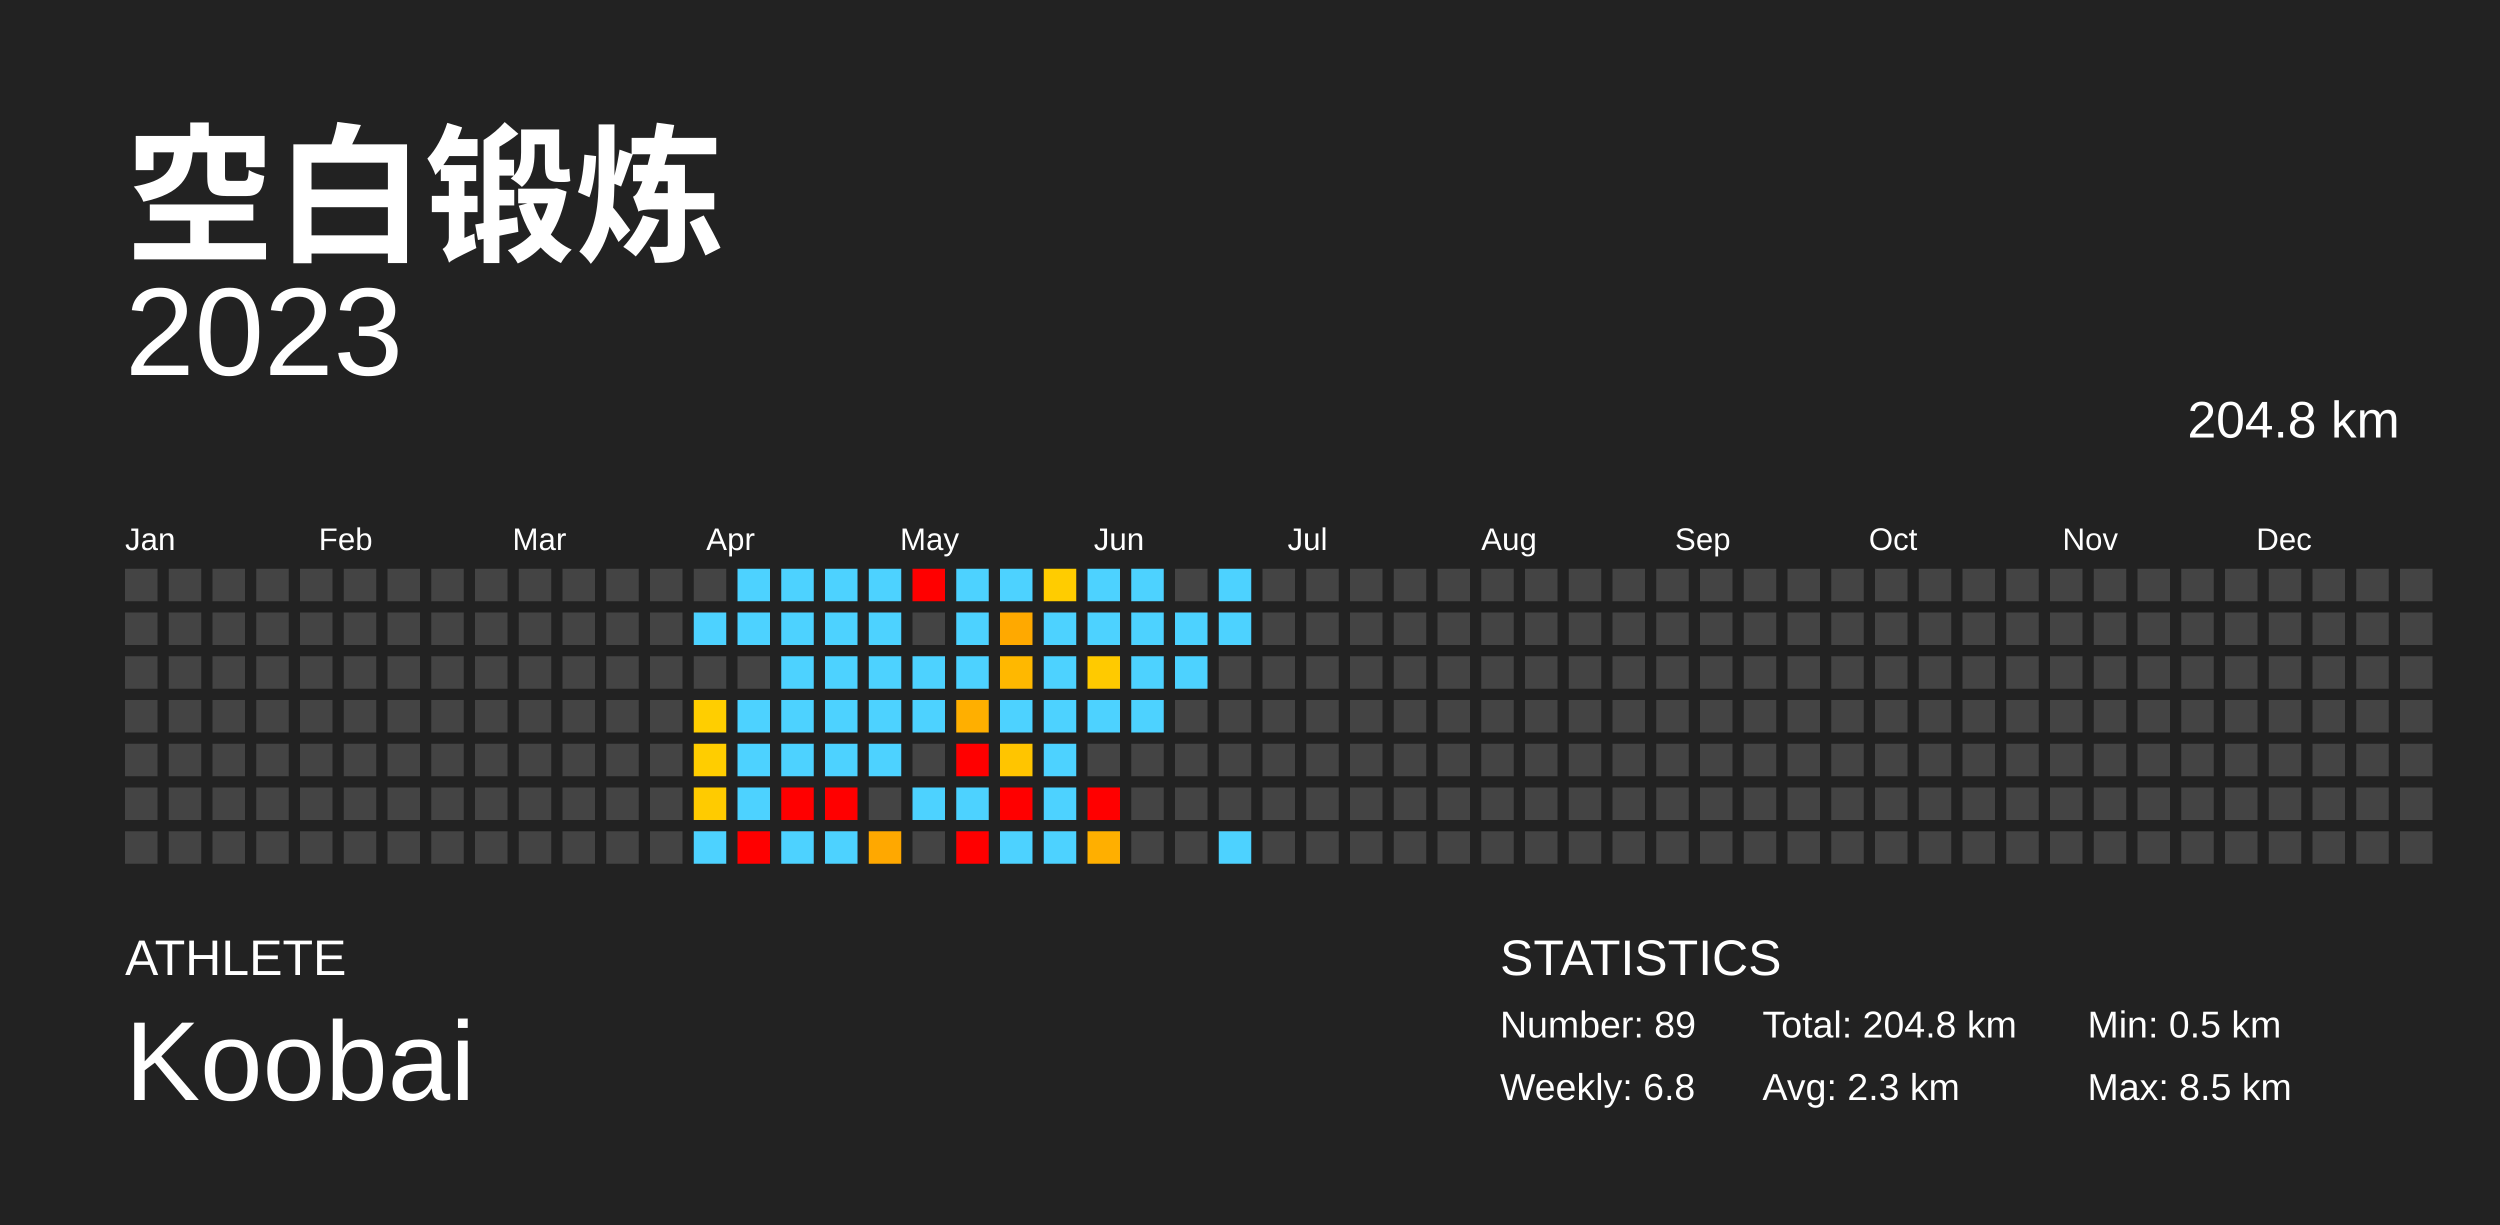
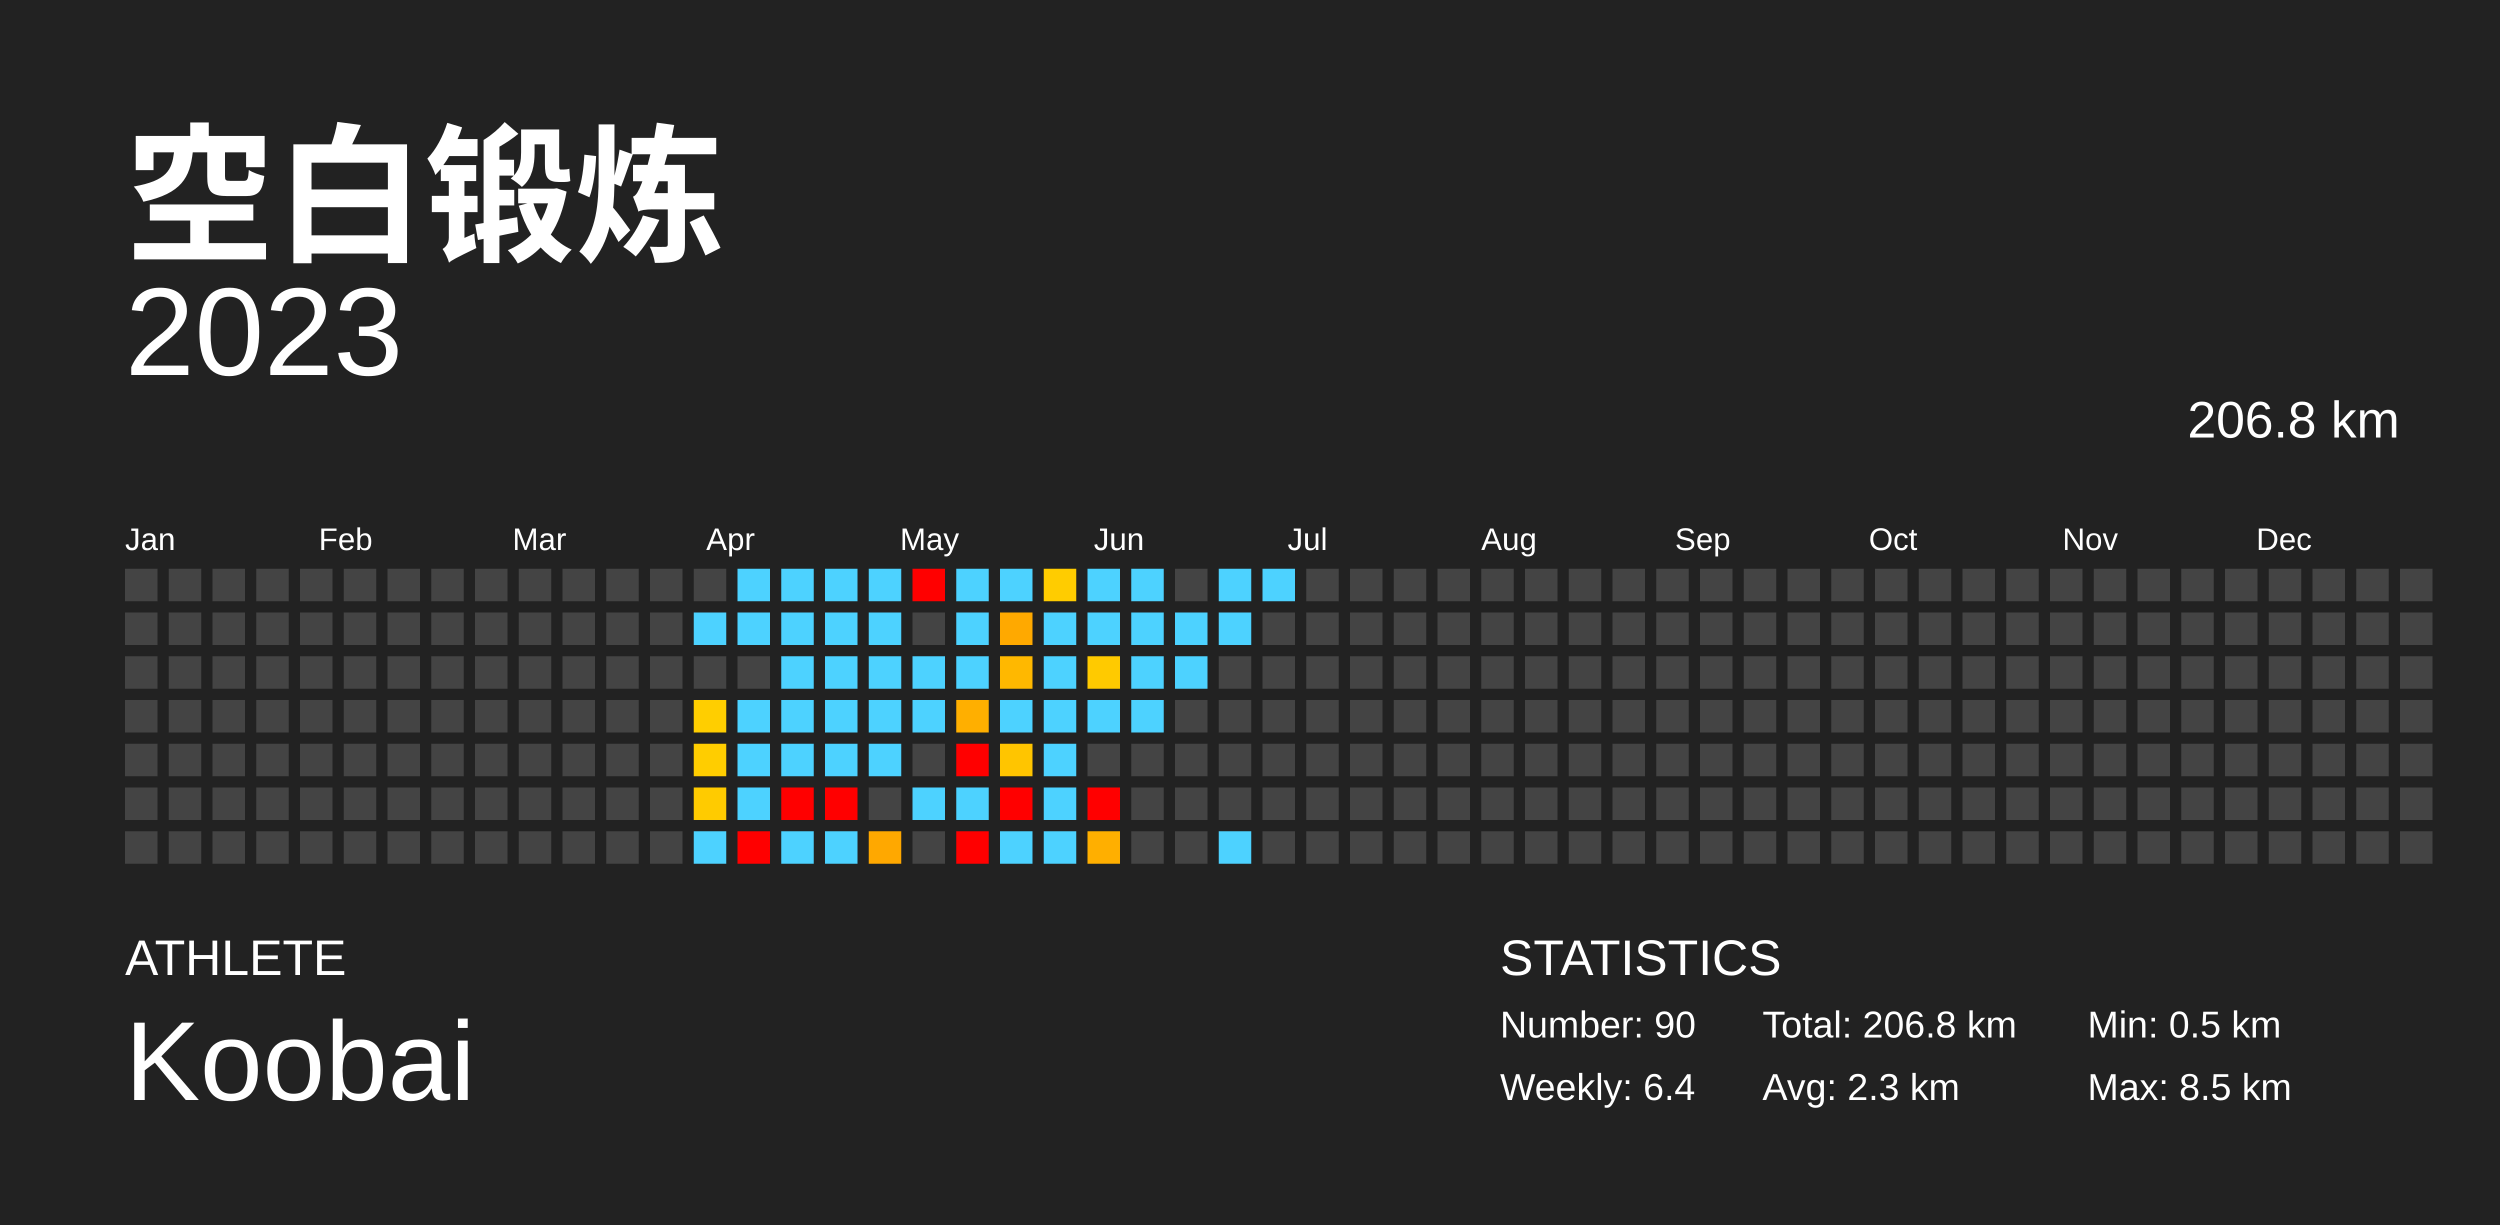
<svg xmlns="http://www.w3.org/2000/svg" baseProfile="full" height="98mm" version="1.1" viewBox="0,0,200,98" width="200mm">
  <defs />
  <rect fill="#222222" height="98" width="200" x="0" y="0" />
  <text fill="#FFFFFF" style="font-size:12px; font-family:Arial; font-weight:bold;" x="10" y="20">空白锻炼</text>
  <text fill="#FFFFFF" style="font-size:4px; font-family:Arial" x="10" y="78">ATHLETE</text>
  <text fill="#FFFFFF" style="font-size:9px; font-family:Arial" x="10" y="88">Koobai</text>
  <text fill="#FFFFFF" style="font-size:4px; font-family:Arial" x="120" y="78">STATISTICS</text>
-   <text fill="#FFFFFF" style="font-size:3px; font-family:Arial" x="120" y="83">Number: 89</text>
-   <text fill="#FFFFFF" style="font-size:3px; font-family:Arial" x="120" y="88">Weekly: 6.8</text>
-   <text fill="#FFFFFF" style="font-size:3px; font-family:Arial" x="141" y="83">Total: 204.8 km</text>
+   <text fill="#FFFFFF" style="font-size:3px; font-family:Arial" x="120" y="83">Number: 90</text>
+   <text fill="#FFFFFF" style="font-size:3px; font-family:Arial" x="120" y="88">Weekly: 6.4</text>
+   <text fill="#FFFFFF" style="font-size:3px; font-family:Arial" x="141" y="83">Total: 206.8 km</text>
  <text fill="#FFFFFF" style="font-size:3px; font-family:Arial" x="141" y="88">Avg: 2.3 km</text>
  <text fill="#FFFFFF" style="font-size:3px; font-family:Arial" x="167" y="83">Min: 0.5 km</text>
  <text fill="#FFFFFF" style="font-size:3px; font-family:Arial" x="167" y="88">Max: 8.5 km</text>
  <text alignment-baseline="hanging" fill="#FFFFFF" style="font-size:10.0px; font-family:Arial;" x="10" y="30">2023</text>
-   <text alignment-baseline="hanging" fill="#FFFFFF" style="font-size:4.125px; font-family:Arial;" x="175" y="35">204.8 km</text>
+   <text alignment-baseline="hanging" fill="#FFFFFF" style="font-size:4.125px; font-family:Arial;" x="175" y="35">206.8 km</text>
  <text fill="#FFFFFF" style="font-size:2.5px; font-family:Arial" x="10.0" y="44">Jan</text>
  <text fill="#FFFFFF" style="font-size:2.5px; font-family:Arial" x="25.5" y="44">Feb</text>
  <text fill="#FFFFFF" style="font-size:2.5px; font-family:Arial" x="41.0" y="44">Mar</text>
  <text fill="#FFFFFF" style="font-size:2.5px; font-family:Arial" x="56.5" y="44">Apr</text>
  <text fill="#FFFFFF" style="font-size:2.5px; font-family:Arial" x="72.0" y="44">May</text>
  <text fill="#FFFFFF" style="font-size:2.5px; font-family:Arial" x="87.5" y="44">Jun</text>
  <text fill="#FFFFFF" style="font-size:2.5px; font-family:Arial" x="103.0" y="44">Jul</text>
  <text fill="#FFFFFF" style="font-size:2.5px; font-family:Arial" x="118.5" y="44">Aug</text>
  <text fill="#FFFFFF" style="font-size:2.5px; font-family:Arial" x="134.0" y="44">Sep</text>
  <text fill="#FFFFFF" style="font-size:2.5px; font-family:Arial" x="149.5" y="44">Oct</text>
  <text fill="#FFFFFF" style="font-size:2.5px; font-family:Arial" x="165.0" y="44">Nov</text>
  <text fill="#FFFFFF" style="font-size:2.5px; font-family:Arial" x="180.5" y="44">Dec</text>
  <rect fill="#444444" height="2.6" width="2.6" x="10.0" y="45.5" />
  <rect fill="#444444" height="2.6" width="2.6" x="10.0" y="49.0" />
  <rect fill="#444444" height="2.6" width="2.6" x="10.0" y="52.5" />
  <rect fill="#444444" height="2.6" width="2.6" x="10.0" y="56.0" />
  <rect fill="#444444" height="2.6" width="2.6" x="10.0" y="59.5" />
  <rect fill="#444444" height="2.6" width="2.6" x="10.0" y="63.0" />
  <rect fill="#444444" height="2.6" width="2.6" x="10.0" y="66.5" />
  <rect fill="#444444" height="2.6" width="2.6" x="13.5" y="45.5" />
  <rect fill="#444444" height="2.6" width="2.6" x="13.5" y="49.0" />
  <rect fill="#444444" height="2.6" width="2.6" x="13.5" y="52.5" />
  <rect fill="#444444" height="2.6" width="2.6" x="13.5" y="56.0" />
  <rect fill="#444444" height="2.6" width="2.6" x="13.5" y="59.5" />
  <rect fill="#444444" height="2.6" width="2.6" x="13.5" y="63.0" />
  <rect fill="#444444" height="2.6" width="2.6" x="13.5" y="66.5" />
  <rect fill="#444444" height="2.6" width="2.6" x="17.0" y="45.5" />
  <rect fill="#444444" height="2.6" width="2.6" x="17.0" y="49.0" />
  <rect fill="#444444" height="2.6" width="2.6" x="17.0" y="52.5" />
  <rect fill="#444444" height="2.6" width="2.6" x="17.0" y="56.0" />
  <rect fill="#444444" height="2.6" width="2.6" x="17.0" y="59.5" />
  <rect fill="#444444" height="2.6" width="2.6" x="17.0" y="63.0" />
  <rect fill="#444444" height="2.6" width="2.6" x="17.0" y="66.5" />
  <rect fill="#444444" height="2.6" width="2.6" x="20.5" y="45.5" />
  <rect fill="#444444" height="2.6" width="2.6" x="20.5" y="49.0" />
  <rect fill="#444444" height="2.6" width="2.6" x="20.5" y="52.5" />
  <rect fill="#444444" height="2.6" width="2.6" x="20.5" y="56.0" />
  <rect fill="#444444" height="2.6" width="2.6" x="20.5" y="59.5" />
  <rect fill="#444444" height="2.6" width="2.6" x="20.5" y="63.0" />
  <rect fill="#444444" height="2.6" width="2.6" x="20.5" y="66.5" />
  <rect fill="#444444" height="2.6" width="2.6" x="24.0" y="45.5" />
  <rect fill="#444444" height="2.6" width="2.6" x="24.0" y="49.0" />
  <rect fill="#444444" height="2.6" width="2.6" x="24.0" y="52.5" />
  <rect fill="#444444" height="2.6" width="2.6" x="24.0" y="56.0" />
  <rect fill="#444444" height="2.6" width="2.6" x="24.0" y="59.5" />
  <rect fill="#444444" height="2.6" width="2.6" x="24.0" y="63.0" />
  <rect fill="#444444" height="2.6" width="2.6" x="24.0" y="66.5" />
  <rect fill="#444444" height="2.6" width="2.6" x="27.5" y="45.5" />
  <rect fill="#444444" height="2.6" width="2.6" x="27.5" y="49.0" />
  <rect fill="#444444" height="2.6" width="2.6" x="27.5" y="52.5" />
  <rect fill="#444444" height="2.6" width="2.6" x="27.5" y="56.0" />
  <rect fill="#444444" height="2.6" width="2.6" x="27.5" y="59.5" />
  <rect fill="#444444" height="2.6" width="2.6" x="27.5" y="63.0" />
  <rect fill="#444444" height="2.6" width="2.6" x="27.5" y="66.5" />
  <rect fill="#444444" height="2.6" width="2.6" x="31.0" y="45.5" />
  <rect fill="#444444" height="2.6" width="2.6" x="31.0" y="49.0" />
  <rect fill="#444444" height="2.6" width="2.6" x="31.0" y="52.5" />
  <rect fill="#444444" height="2.6" width="2.6" x="31.0" y="56.0" />
  <rect fill="#444444" height="2.6" width="2.6" x="31.0" y="59.5" />
  <rect fill="#444444" height="2.6" width="2.6" x="31.0" y="63.0" />
  <rect fill="#444444" height="2.6" width="2.6" x="31.0" y="66.5" />
  <rect fill="#444444" height="2.6" width="2.6" x="34.5" y="45.5" />
  <rect fill="#444444" height="2.6" width="2.6" x="34.5" y="49.0" />
  <rect fill="#444444" height="2.6" width="2.6" x="34.5" y="52.5" />
  <rect fill="#444444" height="2.6" width="2.6" x="34.5" y="56.0" />
  <rect fill="#444444" height="2.6" width="2.6" x="34.5" y="59.5" />
  <rect fill="#444444" height="2.6" width="2.6" x="34.5" y="63.0" />
  <rect fill="#444444" height="2.6" width="2.6" x="34.5" y="66.5" />
  <rect fill="#444444" height="2.6" width="2.6" x="38.0" y="45.5" />
  <rect fill="#444444" height="2.6" width="2.6" x="38.0" y="49.0" />
  <rect fill="#444444" height="2.6" width="2.6" x="38.0" y="52.5" />
  <rect fill="#444444" height="2.6" width="2.6" x="38.0" y="56.0" />
  <rect fill="#444444" height="2.6" width="2.6" x="38.0" y="59.5" />
  <rect fill="#444444" height="2.6" width="2.6" x="38.0" y="63.0" />
  <rect fill="#444444" height="2.6" width="2.6" x="38.0" y="66.5" />
  <rect fill="#444444" height="2.6" width="2.6" x="41.5" y="45.5" />
  <rect fill="#444444" height="2.6" width="2.6" x="41.5" y="49.0" />
  <rect fill="#444444" height="2.6" width="2.6" x="41.5" y="52.5" />
  <rect fill="#444444" height="2.6" width="2.6" x="41.5" y="56.0" />
  <rect fill="#444444" height="2.6" width="2.6" x="41.5" y="59.5" />
  <rect fill="#444444" height="2.6" width="2.6" x="41.5" y="63.0" />
  <rect fill="#444444" height="2.6" width="2.6" x="41.5" y="66.5" />
  <rect fill="#444444" height="2.6" width="2.6" x="45.0" y="45.5" />
  <rect fill="#444444" height="2.6" width="2.6" x="45.0" y="49.0" />
  <rect fill="#444444" height="2.6" width="2.6" x="45.0" y="52.5" />
  <rect fill="#444444" height="2.6" width="2.6" x="45.0" y="56.0" />
  <rect fill="#444444" height="2.6" width="2.6" x="45.0" y="59.5" />
  <rect fill="#444444" height="2.6" width="2.6" x="45.0" y="63.0" />
  <rect fill="#444444" height="2.6" width="2.6" x="45.0" y="66.5" />
  <rect fill="#444444" height="2.6" width="2.6" x="48.5" y="45.5" />
  <rect fill="#444444" height="2.6" width="2.6" x="48.5" y="49.0" />
  <rect fill="#444444" height="2.6" width="2.6" x="48.5" y="52.5" />
  <rect fill="#444444" height="2.6" width="2.6" x="48.5" y="56.0" />
  <rect fill="#444444" height="2.6" width="2.6" x="48.5" y="59.5" />
  <rect fill="#444444" height="2.6" width="2.6" x="48.5" y="63.0" />
  <rect fill="#444444" height="2.6" width="2.6" x="48.5" y="66.5" />
  <rect fill="#444444" height="2.6" width="2.6" x="52.0" y="45.5" />
  <rect fill="#444444" height="2.6" width="2.6" x="52.0" y="49.0" />
  <rect fill="#444444" height="2.6" width="2.6" x="52.0" y="52.5" />
  <rect fill="#444444" height="2.6" width="2.6" x="52.0" y="56.0" />
  <rect fill="#444444" height="2.6" width="2.6" x="52.0" y="59.5" />
  <rect fill="#444444" height="2.6" width="2.6" x="52.0" y="63.0" />
  <rect fill="#444444" height="2.6" width="2.6" x="52.0" y="66.5" />
  <rect fill="#444444" height="2.6" width="2.6" x="55.5" y="45.5" />
  <rect fill="#4dd2ff" height="2.6" width="2.6" x="55.5" y="49.0" />
  <rect fill="#444444" height="2.6" width="2.6" x="55.5" y="52.5" />
  <rect fill="#ffce00" height="2.6" width="2.6" x="55.5" y="56.0" />
  <rect fill="#ffcd00" height="2.6" width="2.6" x="55.5" y="59.5" />
  <rect fill="#ffcb00" height="2.6" width="2.6" x="55.5" y="63.0" />
  <rect fill="#4dd2ff" height="2.6" width="2.6" x="55.5" y="66.5" />
  <rect fill="#4dd2ff" height="2.6" width="2.6" x="59.0" y="45.5" />
  <rect fill="#4dd2ff" height="2.6" width="2.6" x="59.0" y="49.0" />
  <rect fill="#444444" height="2.6" width="2.6" x="59.0" y="52.5" />
  <rect fill="#4dd2ff" height="2.6" width="2.6" x="59.0" y="56.0" />
  <rect fill="#4dd2ff" height="2.6" width="2.6" x="59.0" y="59.5" />
  <rect fill="#4dd2ff" height="2.6" width="2.6" x="59.0" y="63.0" />
  <rect fill="red" height="2.6" width="2.6" x="59.0" y="66.5" />
  <rect fill="#4dd2ff" height="2.6" width="2.6" x="62.5" y="45.5" />
  <rect fill="#4dd2ff" height="2.6" width="2.6" x="62.5" y="49.0" />
  <rect fill="#4dd2ff" height="2.6" width="2.6" x="62.5" y="52.5" />
  <rect fill="#4dd2ff" height="2.6" width="2.6" x="62.5" y="56.0" />
  <rect fill="#4dd2ff" height="2.6" width="2.6" x="62.5" y="59.5" />
  <rect fill="red" height="2.6" width="2.6" x="62.5" y="63.0" />
  <rect fill="#4dd2ff" height="2.6" width="2.6" x="62.5" y="66.5" />
  <rect fill="#4dd2ff" height="2.6" width="2.6" x="66.0" y="45.5" />
  <rect fill="#4dd2ff" height="2.6" width="2.6" x="66.0" y="49.0" />
  <rect fill="#4dd2ff" height="2.6" width="2.6" x="66.0" y="52.5" />
  <rect fill="#4dd2ff" height="2.6" width="2.6" x="66.0" y="56.0" />
  <rect fill="#4dd2ff" height="2.6" width="2.6" x="66.0" y="59.5" />
  <rect fill="red" height="2.6" width="2.6" x="66.0" y="63.0" />
  <rect fill="#4dd2ff" height="2.6" width="2.6" x="66.0" y="66.5" />
  <rect fill="#4dd2ff" height="2.6" width="2.6" x="69.5" y="45.5" />
  <rect fill="#4dd2ff" height="2.6" width="2.6" x="69.5" y="49.0" />
  <rect fill="#4dd2ff" height="2.6" width="2.6" x="69.5" y="52.5" />
  <rect fill="#4dd2ff" height="2.6" width="2.6" x="69.5" y="56.0" />
  <rect fill="#4dd2ff" height="2.6" width="2.6" x="69.5" y="59.5" />
  <rect fill="#444444" height="2.6" width="2.6" x="69.5" y="63.0" />
  <rect fill="#ffa800" height="2.6" width="2.6" x="69.5" y="66.5" />
  <rect fill="red" height="2.6" width="2.6" x="73.0" y="45.5" />
  <rect fill="#444444" height="2.6" width="2.6" x="73.0" y="49.0" />
  <rect fill="#4dd2ff" height="2.6" width="2.6" x="73.0" y="52.5" />
  <rect fill="#4dd2ff" height="2.6" width="2.6" x="73.0" y="56.0" />
  <rect fill="#444444" height="2.6" width="2.6" x="73.0" y="59.5" />
  <rect fill="#4dd2ff" height="2.6" width="2.6" x="73.0" y="63.0" />
  <rect fill="#444444" height="2.6" width="2.6" x="73.0" y="66.5" />
  <rect fill="#4dd2ff" height="2.6" width="2.6" x="76.5" y="45.5" />
  <rect fill="#4dd2ff" height="2.6" width="2.6" x="76.5" y="49.0" />
  <rect fill="#4dd2ff" height="2.6" width="2.6" x="76.5" y="52.5" />
  <rect fill="#ffaf00" height="2.6" width="2.6" x="76.5" y="56.0" />
  <rect fill="red" height="2.6" width="2.6" x="76.5" y="59.5" />
  <rect fill="#4dd2ff" height="2.6" width="2.6" x="76.5" y="63.0" />
  <rect fill="red" height="2.6" width="2.6" x="76.5" y="66.5" />
  <rect fill="#4dd2ff" height="2.6" width="2.6" x="80.0" y="45.5" />
  <rect fill="#ffa900" height="2.6" width="2.6" x="80.0" y="49.0" />
  <rect fill="#ffb800" height="2.6" width="2.6" x="80.0" y="52.5" />
  <rect fill="#4dd2ff" height="2.6" width="2.6" x="80.0" y="56.0" />
  <rect fill="#ffc500" height="2.6" width="2.6" x="80.0" y="59.5" />
  <rect fill="red" height="2.6" width="2.6" x="80.0" y="63.0" />
  <rect fill="#4dd2ff" height="2.6" width="2.6" x="80.0" y="66.5" />
  <rect fill="#ffcc00" height="2.6" width="2.6" x="83.5" y="45.5" />
  <rect fill="#4dd2ff" height="2.6" width="2.6" x="83.5" y="49.0" />
  <rect fill="#4dd2ff" height="2.6" width="2.6" x="83.5" y="52.5" />
  <rect fill="#4dd2ff" height="2.6" width="2.6" x="83.5" y="56.0" />
  <rect fill="#4dd2ff" height="2.6" width="2.6" x="83.5" y="59.5" />
  <rect fill="#4dd2ff" height="2.6" width="2.6" x="83.5" y="63.0" />
  <rect fill="#4dd2ff" height="2.6" width="2.6" x="83.5" y="66.5" />
  <rect fill="#4dd2ff" height="2.6" width="2.6" x="87.0" y="45.5" />
  <rect fill="#4dd2ff" height="2.6" width="2.6" x="87.0" y="49.0" />
  <rect fill="#ffca00" height="2.6" width="2.6" x="87.0" y="52.5" />
  <rect fill="#4dd2ff" height="2.6" width="2.6" x="87.0" y="56.0" />
  <rect fill="#444444" height="2.6" width="2.6" x="87.0" y="59.5" />
  <rect fill="red" height="2.6" width="2.6" x="87.0" y="63.0" />
  <rect fill="#ffaf00" height="2.6" width="2.6" x="87.0" y="66.5" />
  <rect fill="#4dd2ff" height="2.6" width="2.6" x="90.5" y="45.5" />
  <rect fill="#4dd2ff" height="2.6" width="2.6" x="90.5" y="49.0" />
  <rect fill="#4dd2ff" height="2.6" width="2.6" x="90.5" y="52.5" />
  <rect fill="#4dd2ff" height="2.6" width="2.6" x="90.5" y="56.0" />
  <rect fill="#444444" height="2.6" width="2.6" x="90.5" y="59.5" />
  <rect fill="#444444" height="2.6" width="2.6" x="90.5" y="63.0" />
  <rect fill="#444444" height="2.6" width="2.6" x="90.5" y="66.5" />
  <rect fill="#444444" height="2.6" width="2.6" x="94.0" y="45.5" />
  <rect fill="#4dd2ff" height="2.6" width="2.6" x="94.0" y="49.0" />
  <rect fill="#4dd2ff" height="2.6" width="2.6" x="94.0" y="52.5" />
  <rect fill="#444444" height="2.6" width="2.6" x="94.0" y="56.0" />
  <rect fill="#444444" height="2.6" width="2.6" x="94.0" y="59.5" />
  <rect fill="#444444" height="2.6" width="2.6" x="94.0" y="63.0" />
  <rect fill="#444444" height="2.6" width="2.6" x="94.0" y="66.5" />
  <rect fill="#4dd2ff" height="2.6" width="2.6" x="97.5" y="45.5" />
  <rect fill="#4dd2ff" height="2.6" width="2.6" x="97.5" y="49.0" />
  <rect fill="#444444" height="2.6" width="2.6" x="97.5" y="52.5" />
  <rect fill="#444444" height="2.6" width="2.6" x="97.5" y="56.0" />
  <rect fill="#444444" height="2.6" width="2.6" x="97.5" y="59.5" />
  <rect fill="#444444" height="2.6" width="2.6" x="97.5" y="63.0" />
  <rect fill="#4dd2ff" height="2.6" width="2.6" x="97.5" y="66.5" />
-   <rect fill="#444444" height="2.6" width="2.6" x="101.0" y="45.5" />
+   <rect fill="#4dd2ff" height="2.6" width="2.6" x="101.0" y="45.5" />
  <rect fill="#444444" height="2.6" width="2.6" x="101.0" y="49.0" />
  <rect fill="#444444" height="2.6" width="2.6" x="101.0" y="52.5" />
  <rect fill="#444444" height="2.6" width="2.6" x="101.0" y="56.0" />
  <rect fill="#444444" height="2.6" width="2.6" x="101.0" y="59.5" />
  <rect fill="#444444" height="2.6" width="2.6" x="101.0" y="63.0" />
  <rect fill="#444444" height="2.6" width="2.6" x="101.0" y="66.5" />
  <rect fill="#444444" height="2.6" width="2.6" x="104.5" y="45.5" />
  <rect fill="#444444" height="2.6" width="2.6" x="104.5" y="49.0" />
  <rect fill="#444444" height="2.6" width="2.6" x="104.5" y="52.5" />
  <rect fill="#444444" height="2.6" width="2.6" x="104.5" y="56.0" />
  <rect fill="#444444" height="2.6" width="2.6" x="104.5" y="59.5" />
  <rect fill="#444444" height="2.6" width="2.6" x="104.5" y="63.0" />
  <rect fill="#444444" height="2.6" width="2.6" x="104.5" y="66.5" />
  <rect fill="#444444" height="2.6" width="2.6" x="108.0" y="45.5" />
  <rect fill="#444444" height="2.6" width="2.6" x="108.0" y="49.0" />
  <rect fill="#444444" height="2.6" width="2.6" x="108.0" y="52.5" />
  <rect fill="#444444" height="2.6" width="2.6" x="108.0" y="56.0" />
  <rect fill="#444444" height="2.6" width="2.6" x="108.0" y="59.5" />
  <rect fill="#444444" height="2.6" width="2.6" x="108.0" y="63.0" />
  <rect fill="#444444" height="2.6" width="2.6" x="108.0" y="66.5" />
  <rect fill="#444444" height="2.6" width="2.6" x="111.5" y="45.5" />
  <rect fill="#444444" height="2.6" width="2.6" x="111.5" y="49.0" />
  <rect fill="#444444" height="2.6" width="2.6" x="111.5" y="52.5" />
  <rect fill="#444444" height="2.6" width="2.6" x="111.5" y="56.0" />
  <rect fill="#444444" height="2.6" width="2.6" x="111.5" y="59.5" />
  <rect fill="#444444" height="2.6" width="2.6" x="111.5" y="63.0" />
  <rect fill="#444444" height="2.6" width="2.6" x="111.5" y="66.5" />
  <rect fill="#444444" height="2.6" width="2.6" x="115.0" y="45.5" />
  <rect fill="#444444" height="2.6" width="2.6" x="115.0" y="49.0" />
  <rect fill="#444444" height="2.6" width="2.6" x="115.0" y="52.5" />
  <rect fill="#444444" height="2.6" width="2.6" x="115.0" y="56.0" />
  <rect fill="#444444" height="2.6" width="2.6" x="115.0" y="59.5" />
  <rect fill="#444444" height="2.6" width="2.6" x="115.0" y="63.0" />
  <rect fill="#444444" height="2.6" width="2.6" x="115.0" y="66.5" />
  <rect fill="#444444" height="2.6" width="2.6" x="118.5" y="45.5" />
  <rect fill="#444444" height="2.6" width="2.6" x="118.5" y="49.0" />
  <rect fill="#444444" height="2.6" width="2.6" x="118.5" y="52.5" />
  <rect fill="#444444" height="2.6" width="2.6" x="118.5" y="56.0" />
  <rect fill="#444444" height="2.6" width="2.6" x="118.5" y="59.5" />
  <rect fill="#444444" height="2.6" width="2.6" x="118.5" y="63.0" />
  <rect fill="#444444" height="2.6" width="2.6" x="118.5" y="66.5" />
  <rect fill="#444444" height="2.6" width="2.6" x="122.0" y="45.5" />
  <rect fill="#444444" height="2.6" width="2.6" x="122.0" y="49.0" />
  <rect fill="#444444" height="2.6" width="2.6" x="122.0" y="52.5" />
  <rect fill="#444444" height="2.6" width="2.6" x="122.0" y="56.0" />
  <rect fill="#444444" height="2.6" width="2.6" x="122.0" y="59.5" />
  <rect fill="#444444" height="2.6" width="2.6" x="122.0" y="63.0" />
  <rect fill="#444444" height="2.6" width="2.6" x="122.0" y="66.5" />
  <rect fill="#444444" height="2.6" width="2.6" x="125.5" y="45.5" />
  <rect fill="#444444" height="2.6" width="2.6" x="125.5" y="49.0" />
  <rect fill="#444444" height="2.6" width="2.6" x="125.5" y="52.5" />
  <rect fill="#444444" height="2.6" width="2.6" x="125.5" y="56.0" />
  <rect fill="#444444" height="2.6" width="2.6" x="125.5" y="59.5" />
  <rect fill="#444444" height="2.6" width="2.6" x="125.5" y="63.0" />
  <rect fill="#444444" height="2.6" width="2.6" x="125.5" y="66.5" />
  <rect fill="#444444" height="2.6" width="2.6" x="129.0" y="45.5" />
  <rect fill="#444444" height="2.6" width="2.6" x="129.0" y="49.0" />
  <rect fill="#444444" height="2.6" width="2.6" x="129.0" y="52.5" />
  <rect fill="#444444" height="2.6" width="2.6" x="129.0" y="56.0" />
  <rect fill="#444444" height="2.6" width="2.6" x="129.0" y="59.5" />
  <rect fill="#444444" height="2.6" width="2.6" x="129.0" y="63.0" />
  <rect fill="#444444" height="2.6" width="2.6" x="129.0" y="66.5" />
  <rect fill="#444444" height="2.6" width="2.6" x="132.5" y="45.5" />
  <rect fill="#444444" height="2.6" width="2.6" x="132.5" y="49.0" />
  <rect fill="#444444" height="2.6" width="2.6" x="132.5" y="52.5" />
  <rect fill="#444444" height="2.6" width="2.6" x="132.5" y="56.0" />
  <rect fill="#444444" height="2.6" width="2.6" x="132.5" y="59.5" />
  <rect fill="#444444" height="2.6" width="2.6" x="132.5" y="63.0" />
  <rect fill="#444444" height="2.6" width="2.6" x="132.5" y="66.5" />
  <rect fill="#444444" height="2.6" width="2.6" x="136.0" y="45.5" />
  <rect fill="#444444" height="2.6" width="2.6" x="136.0" y="49.0" />
  <rect fill="#444444" height="2.6" width="2.6" x="136.0" y="52.5" />
  <rect fill="#444444" height="2.6" width="2.6" x="136.0" y="56.0" />
  <rect fill="#444444" height="2.6" width="2.6" x="136.0" y="59.5" />
  <rect fill="#444444" height="2.6" width="2.6" x="136.0" y="63.0" />
  <rect fill="#444444" height="2.6" width="2.6" x="136.0" y="66.5" />
  <rect fill="#444444" height="2.6" width="2.6" x="139.5" y="45.5" />
  <rect fill="#444444" height="2.6" width="2.6" x="139.5" y="49.0" />
  <rect fill="#444444" height="2.6" width="2.6" x="139.5" y="52.5" />
  <rect fill="#444444" height="2.6" width="2.6" x="139.5" y="56.0" />
  <rect fill="#444444" height="2.6" width="2.6" x="139.5" y="59.5" />
  <rect fill="#444444" height="2.6" width="2.6" x="139.5" y="63.0" />
  <rect fill="#444444" height="2.6" width="2.6" x="139.5" y="66.5" />
  <rect fill="#444444" height="2.6" width="2.6" x="143.0" y="45.5" />
  <rect fill="#444444" height="2.6" width="2.6" x="143.0" y="49.0" />
  <rect fill="#444444" height="2.6" width="2.6" x="143.0" y="52.5" />
  <rect fill="#444444" height="2.6" width="2.6" x="143.0" y="56.0" />
  <rect fill="#444444" height="2.6" width="2.6" x="143.0" y="59.5" />
  <rect fill="#444444" height="2.6" width="2.6" x="143.0" y="63.0" />
  <rect fill="#444444" height="2.6" width="2.6" x="143.0" y="66.5" />
  <rect fill="#444444" height="2.6" width="2.6" x="146.5" y="45.5" />
  <rect fill="#444444" height="2.6" width="2.6" x="146.5" y="49.0" />
  <rect fill="#444444" height="2.6" width="2.6" x="146.5" y="52.5" />
  <rect fill="#444444" height="2.6" width="2.6" x="146.5" y="56.0" />
  <rect fill="#444444" height="2.6" width="2.6" x="146.5" y="59.5" />
  <rect fill="#444444" height="2.6" width="2.6" x="146.5" y="63.0" />
  <rect fill="#444444" height="2.6" width="2.6" x="146.5" y="66.5" />
  <rect fill="#444444" height="2.6" width="2.6" x="150.0" y="45.5" />
  <rect fill="#444444" height="2.6" width="2.6" x="150.0" y="49.0" />
  <rect fill="#444444" height="2.6" width="2.6" x="150.0" y="52.5" />
  <rect fill="#444444" height="2.6" width="2.6" x="150.0" y="56.0" />
  <rect fill="#444444" height="2.6" width="2.6" x="150.0" y="59.5" />
  <rect fill="#444444" height="2.6" width="2.6" x="150.0" y="63.0" />
  <rect fill="#444444" height="2.6" width="2.6" x="150.0" y="66.5" />
  <rect fill="#444444" height="2.6" width="2.6" x="153.5" y="45.5" />
  <rect fill="#444444" height="2.6" width="2.6" x="153.5" y="49.0" />
  <rect fill="#444444" height="2.6" width="2.6" x="153.5" y="52.5" />
  <rect fill="#444444" height="2.6" width="2.6" x="153.5" y="56.0" />
  <rect fill="#444444" height="2.6" width="2.6" x="153.5" y="59.5" />
  <rect fill="#444444" height="2.6" width="2.6" x="153.5" y="63.0" />
  <rect fill="#444444" height="2.6" width="2.6" x="153.5" y="66.5" />
  <rect fill="#444444" height="2.6" width="2.6" x="157.0" y="45.5" />
  <rect fill="#444444" height="2.6" width="2.6" x="157.0" y="49.0" />
  <rect fill="#444444" height="2.6" width="2.6" x="157.0" y="52.5" />
  <rect fill="#444444" height="2.6" width="2.6" x="157.0" y="56.0" />
  <rect fill="#444444" height="2.6" width="2.6" x="157.0" y="59.5" />
  <rect fill="#444444" height="2.6" width="2.6" x="157.0" y="63.0" />
  <rect fill="#444444" height="2.6" width="2.6" x="157.0" y="66.5" />
  <rect fill="#444444" height="2.6" width="2.6" x="160.5" y="45.5" />
  <rect fill="#444444" height="2.6" width="2.6" x="160.5" y="49.0" />
  <rect fill="#444444" height="2.6" width="2.6" x="160.5" y="52.5" />
  <rect fill="#444444" height="2.6" width="2.6" x="160.5" y="56.0" />
  <rect fill="#444444" height="2.6" width="2.6" x="160.5" y="59.5" />
  <rect fill="#444444" height="2.6" width="2.6" x="160.5" y="63.0" />
  <rect fill="#444444" height="2.6" width="2.6" x="160.5" y="66.5" />
  <rect fill="#444444" height="2.6" width="2.6" x="164.0" y="45.5" />
  <rect fill="#444444" height="2.6" width="2.6" x="164.0" y="49.0" />
  <rect fill="#444444" height="2.6" width="2.6" x="164.0" y="52.5" />
  <rect fill="#444444" height="2.6" width="2.6" x="164.0" y="56.0" />
  <rect fill="#444444" height="2.6" width="2.6" x="164.0" y="59.5" />
  <rect fill="#444444" height="2.6" width="2.6" x="164.0" y="63.0" />
  <rect fill="#444444" height="2.6" width="2.6" x="164.0" y="66.5" />
  <rect fill="#444444" height="2.6" width="2.6" x="167.5" y="45.5" />
  <rect fill="#444444" height="2.6" width="2.6" x="167.5" y="49.0" />
  <rect fill="#444444" height="2.6" width="2.6" x="167.5" y="52.5" />
  <rect fill="#444444" height="2.6" width="2.6" x="167.5" y="56.0" />
  <rect fill="#444444" height="2.6" width="2.6" x="167.5" y="59.5" />
  <rect fill="#444444" height="2.6" width="2.6" x="167.5" y="63.0" />
  <rect fill="#444444" height="2.6" width="2.6" x="167.5" y="66.5" />
  <rect fill="#444444" height="2.6" width="2.6" x="171.0" y="45.5" />
  <rect fill="#444444" height="2.6" width="2.6" x="171.0" y="49.0" />
  <rect fill="#444444" height="2.6" width="2.6" x="171.0" y="52.5" />
  <rect fill="#444444" height="2.6" width="2.6" x="171.0" y="56.0" />
  <rect fill="#444444" height="2.6" width="2.6" x="171.0" y="59.5" />
  <rect fill="#444444" height="2.6" width="2.6" x="171.0" y="63.0" />
  <rect fill="#444444" height="2.6" width="2.6" x="171.0" y="66.5" />
  <rect fill="#444444" height="2.6" width="2.6" x="174.5" y="45.5" />
  <rect fill="#444444" height="2.6" width="2.6" x="174.5" y="49.0" />
  <rect fill="#444444" height="2.6" width="2.6" x="174.5" y="52.5" />
  <rect fill="#444444" height="2.6" width="2.6" x="174.5" y="56.0" />
  <rect fill="#444444" height="2.6" width="2.6" x="174.5" y="59.5" />
  <rect fill="#444444" height="2.6" width="2.6" x="174.5" y="63.0" />
  <rect fill="#444444" height="2.6" width="2.6" x="174.5" y="66.5" />
  <rect fill="#444444" height="2.6" width="2.6" x="178.0" y="45.5" />
  <rect fill="#444444" height="2.6" width="2.6" x="178.0" y="49.0" />
  <rect fill="#444444" height="2.6" width="2.6" x="178.0" y="52.5" />
  <rect fill="#444444" height="2.6" width="2.6" x="178.0" y="56.0" />
  <rect fill="#444444" height="2.6" width="2.6" x="178.0" y="59.5" />
  <rect fill="#444444" height="2.6" width="2.6" x="178.0" y="63.0" />
  <rect fill="#444444" height="2.6" width="2.6" x="178.0" y="66.5" />
  <rect fill="#444444" height="2.6" width="2.6" x="181.5" y="45.5" />
  <rect fill="#444444" height="2.6" width="2.6" x="181.5" y="49.0" />
  <rect fill="#444444" height="2.6" width="2.6" x="181.5" y="52.5" />
  <rect fill="#444444" height="2.6" width="2.6" x="181.5" y="56.0" />
  <rect fill="#444444" height="2.6" width="2.6" x="181.5" y="59.5" />
  <rect fill="#444444" height="2.6" width="2.6" x="181.5" y="63.0" />
  <rect fill="#444444" height="2.6" width="2.6" x="181.5" y="66.5" />
  <rect fill="#444444" height="2.6" width="2.6" x="185.0" y="45.5" />
  <rect fill="#444444" height="2.6" width="2.6" x="185.0" y="49.0" />
  <rect fill="#444444" height="2.6" width="2.6" x="185.0" y="52.5" />
  <rect fill="#444444" height="2.6" width="2.6" x="185.0" y="56.0" />
  <rect fill="#444444" height="2.6" width="2.6" x="185.0" y="59.5" />
  <rect fill="#444444" height="2.6" width="2.6" x="185.0" y="63.0" />
  <rect fill="#444444" height="2.6" width="2.6" x="185.0" y="66.5" />
  <rect fill="#444444" height="2.6" width="2.6" x="188.5" y="45.5" />
  <rect fill="#444444" height="2.6" width="2.6" x="188.5" y="49.0" />
  <rect fill="#444444" height="2.6" width="2.6" x="188.5" y="52.5" />
  <rect fill="#444444" height="2.6" width="2.6" x="188.5" y="56.0" />
  <rect fill="#444444" height="2.6" width="2.6" x="188.5" y="59.5" />
  <rect fill="#444444" height="2.6" width="2.6" x="188.5" y="63.0" />
  <rect fill="#444444" height="2.6" width="2.6" x="188.5" y="66.5" />
  <rect fill="#444444" height="2.6" width="2.6" x="192.0" y="45.5" />
  <rect fill="#444444" height="2.6" width="2.6" x="192.0" y="49.0" />
  <rect fill="#444444" height="2.6" width="2.6" x="192.0" y="52.5" />
  <rect fill="#444444" height="2.6" width="2.6" x="192.0" y="56.0" />
  <rect fill="#444444" height="2.6" width="2.6" x="192.0" y="59.5" />
  <rect fill="#444444" height="2.6" width="2.6" x="192.0" y="63.0" />
  <rect fill="#444444" height="2.6" width="2.6" x="192.0" y="66.5" />
</svg>
